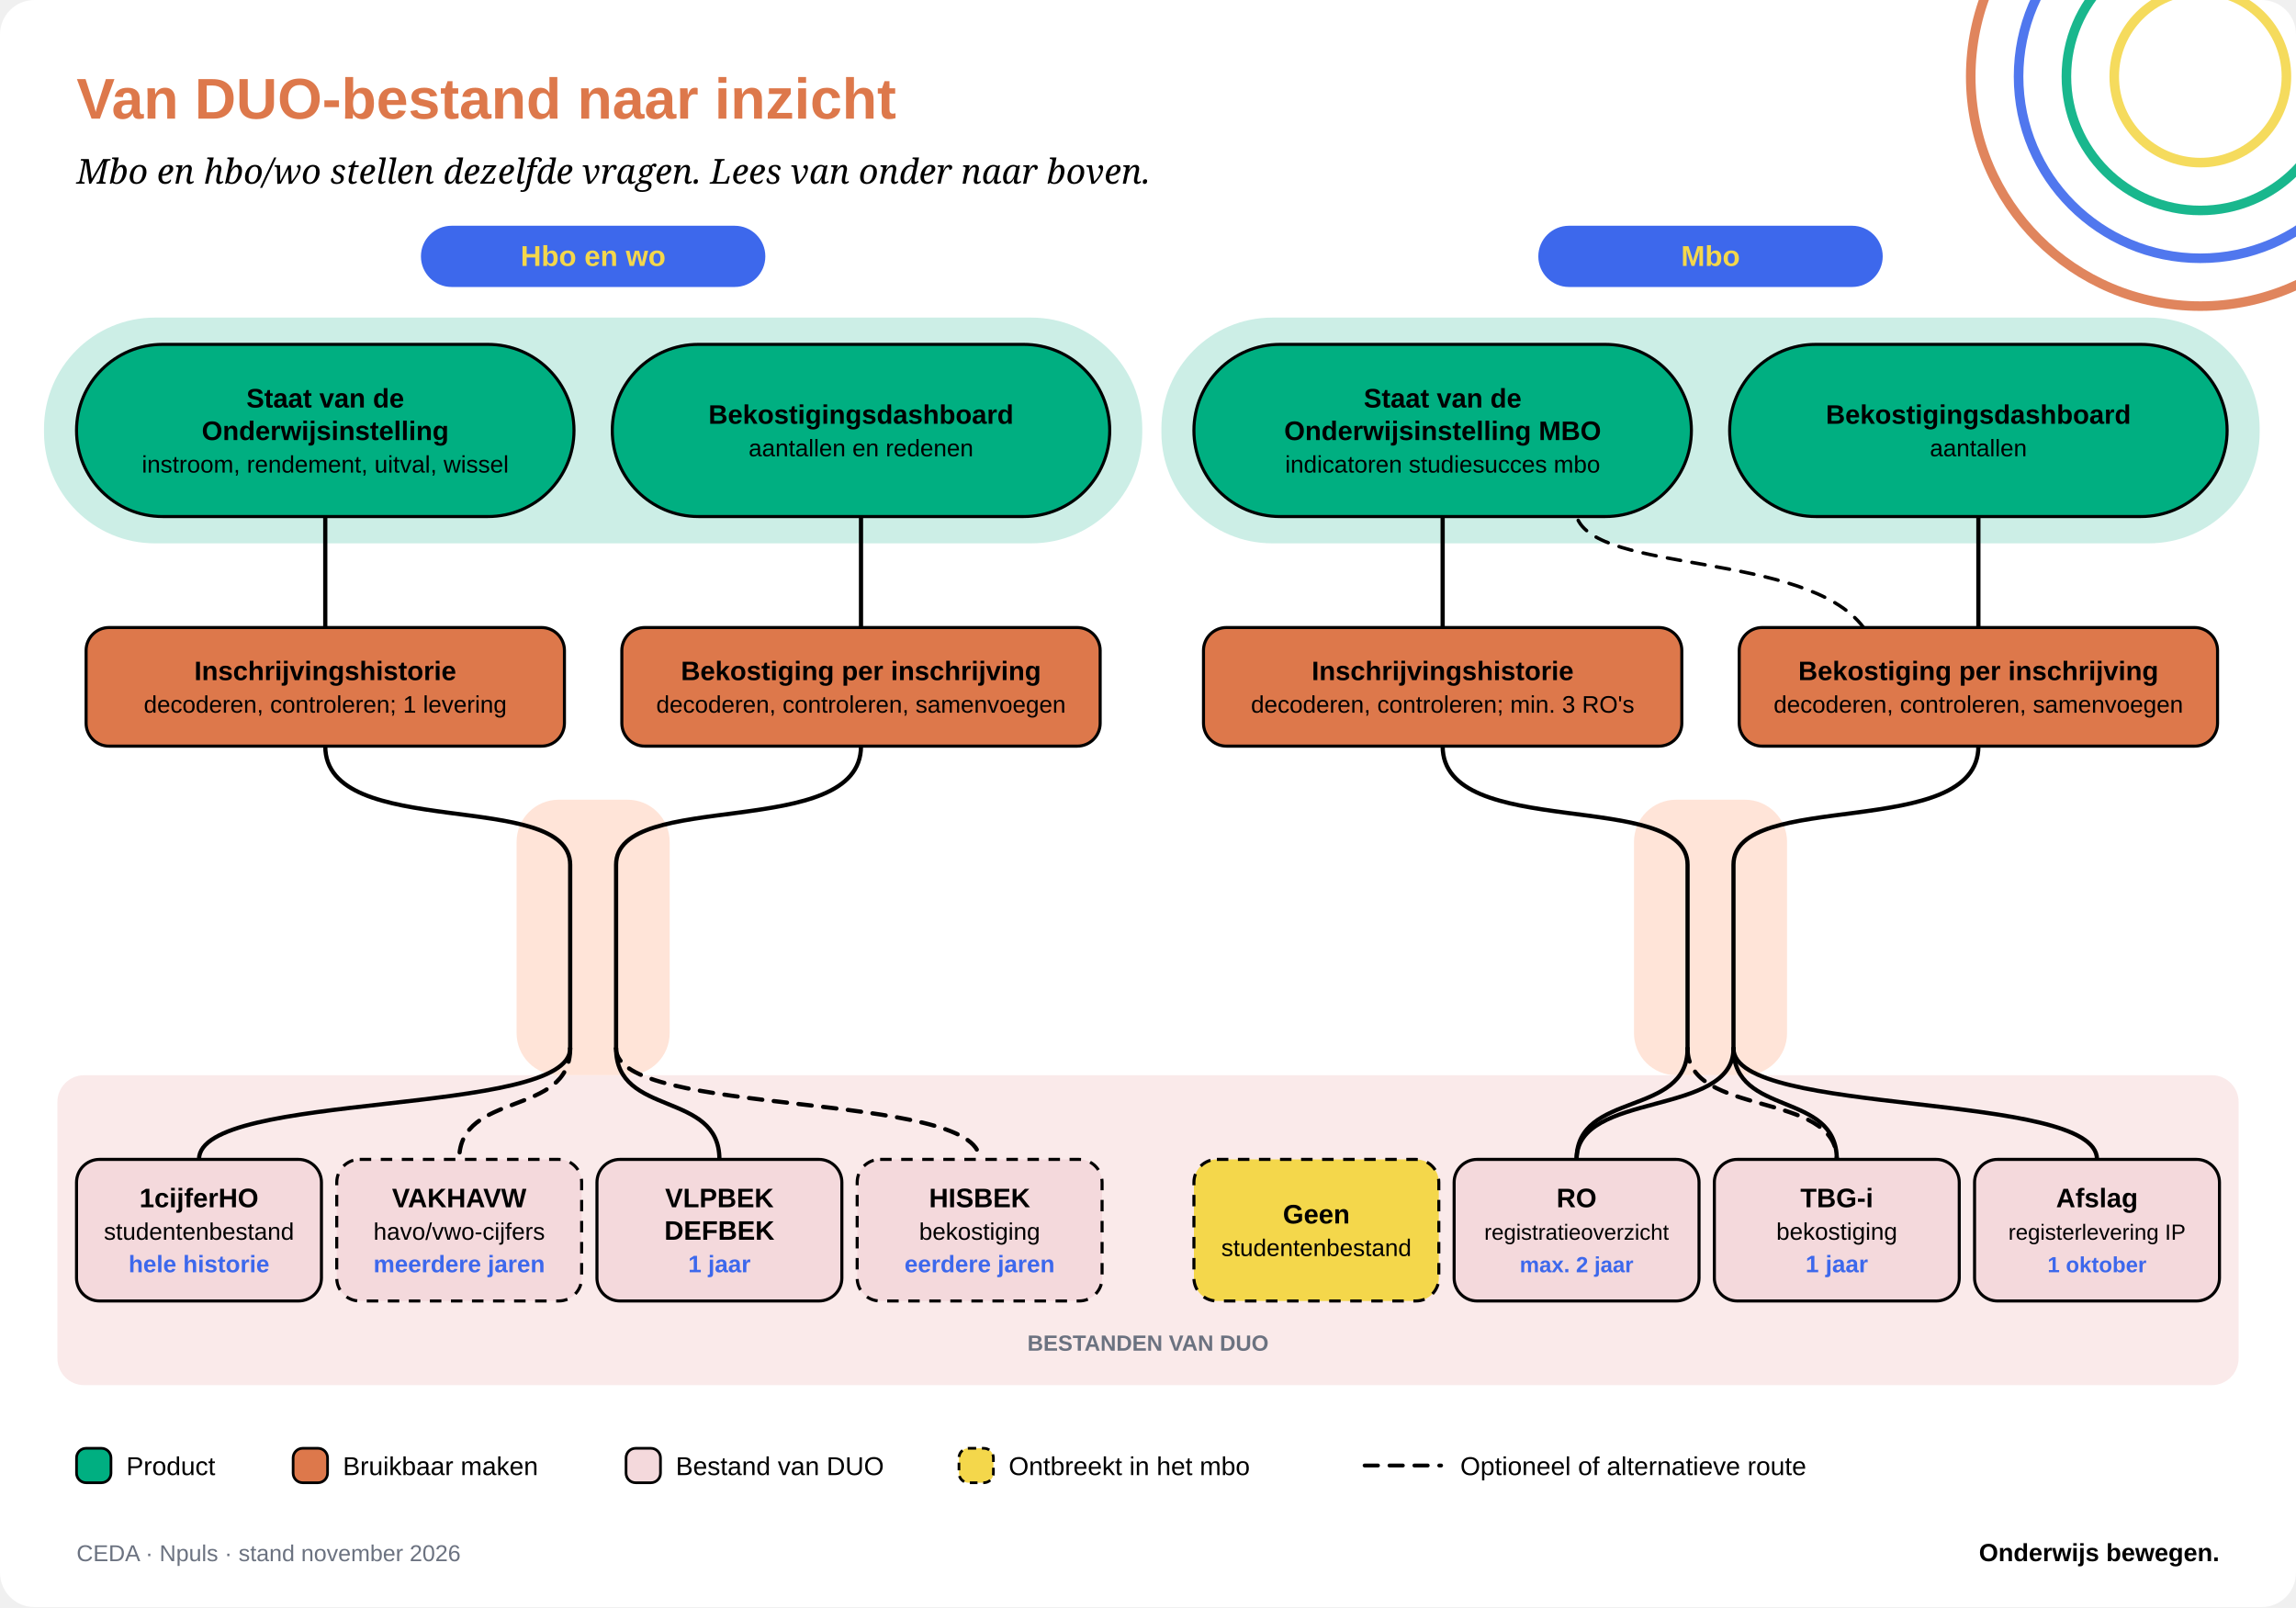
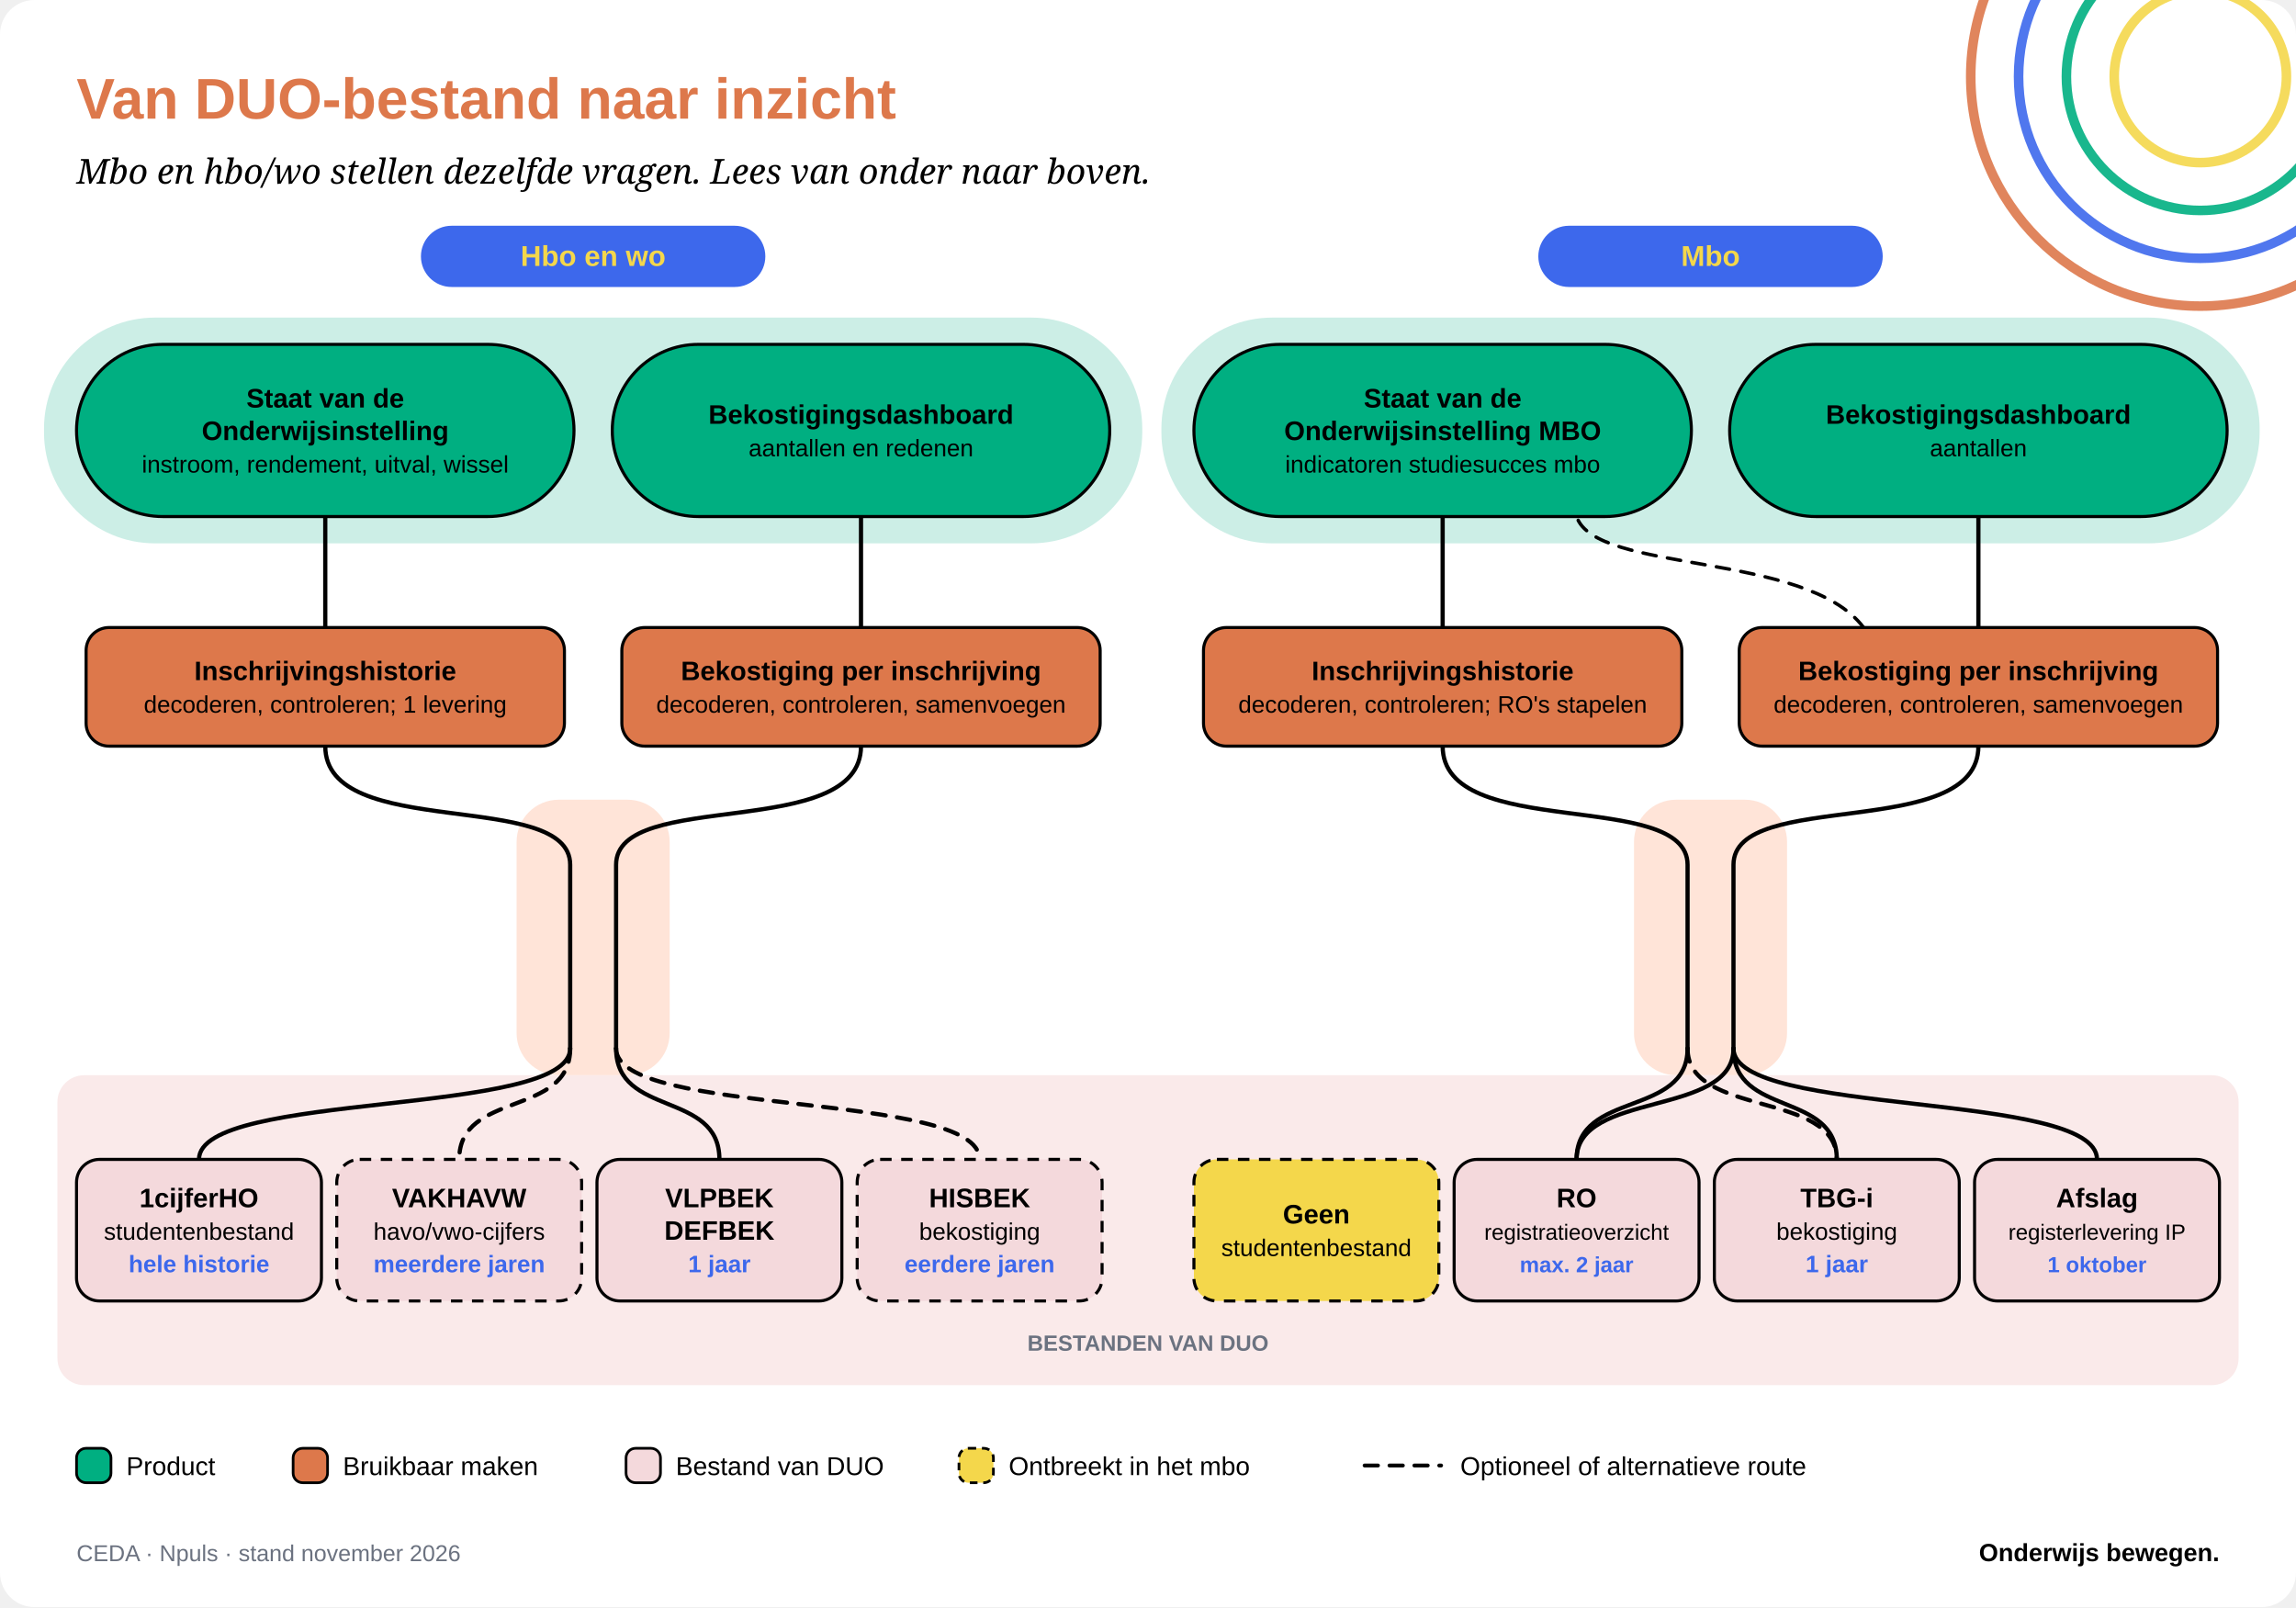
<svg xmlns="http://www.w3.org/2000/svg" viewBox="0 0 1200 840" width="1200" height="840" role="img" aria-labelledby="titel beschrijving">
  <defs>
    <clipPath id="kader">
      <rect width="1200" height="840" rx="18" />
    </clipPath>
  </defs>
  <rect width="1200" height="840" rx="18" fill="#FFFFFF" />
  <g clip-path="url(#kader)" fill="none" stroke-width="5">
    <circle cx="1150" cy="40" r="120" stroke="#DD784B" opacity="0.9" />
    <circle cx="1150" cy="40" r="95" stroke="#3D68EC" opacity="0.9" />
    <circle cx="1150" cy="40" r="70" stroke="#00AF81" opacity="0.9" />
    <circle cx="1150" cy="40" r="45" stroke="#F4D74B" opacity="0.9" />
  </g>
  <text x="40" y="62" font-family="'General Sans', Arial, Helvetica, sans-serif" font-size="30" font-weight="600" font-style="normal" fill="#DD784B" text-anchor="start">Van DUO-bestand naar inzicht</text>
  <text x="40" y="96" font-family="'Cooper Light BT', Georgia, serif" font-size="18" font-weight="400" font-style="italic" fill="#000000" text-anchor="start">Mbo en hbo/wo stellen dezelfde vragen. Lees van onder naar boven.</text>
  <rect x="30" y="562" width="1140" height="162" rx="14" fill="#FAEAEA" />
  <text x="600.0" y="706" font-family="'General Sans', Arial, Helvetica, sans-serif" font-size="11.5" font-weight="600" font-style="normal" fill="#6B7280" text-anchor="middle">BESTANDEN VAN DUO</text>
  <rect x="220" y="118" width="180" height="32" rx="16" fill="#3D68EC" />
  <text x="310" y="139" font-family="'General Sans', Arial, Helvetica, sans-serif" font-size="15" font-weight="600" font-style="normal" fill="#F4D74B" text-anchor="middle">Hbo en wo</text>
  <rect x="23" y="166" width="574" height="118" rx="58" fill="#CCEEE6" />
  <rect x="270" y="418" width="80" height="144" rx="22" fill="#FFE4D8" />
  <path d="M170,390 C170,440 298,412 298,452 L298,548" fill="none" stroke="#000000" stroke-width="2.2" stroke-linecap="round" />
  <path d="M298,548 C298,584 104.0,570 104.0,606" fill="none" stroke="#000000" stroke-width="2.2" stroke-linecap="round" />
  <path d="M298,548 C298,584 240.0,570 240.0,606" fill="none" stroke="#000000" stroke-width="2.2" stroke-linecap="round" stroke-dasharray="7 6" />
  <path d="M170,270 L170,328" fill="none" stroke="#000000" stroke-width="2.2" stroke-linecap="round" />
  <path d="M450,390 C450,440 322,412 322,452 L322,548" fill="none" stroke="#000000" stroke-width="2.2" stroke-linecap="round" />
  <path d="M322,548 C322,584 376.0,570 376.0,606" fill="none" stroke="#000000" stroke-width="2.2" stroke-linecap="round" />
  <path d="M322,548 C322,584 512.0,570 512.0,606" fill="none" stroke="#000000" stroke-width="2.2" stroke-linecap="round" stroke-dasharray="7 6" />
  <path d="M450,270 L450,328" fill="none" stroke="#000000" stroke-width="2.2" stroke-linecap="round" />
  <rect x="40.0" y="180" width="260" height="90" rx="45" fill="#00AF81" stroke="#000000" stroke-width="1.6" />
  <text x="170" y="213.0" font-family="'General Sans', Arial, Helvetica, sans-serif" font-size="14" font-weight="600" font-style="normal" fill="#000000" text-anchor="middle">Staat van de</text>
  <text x="170" y="230.0" font-family="'General Sans', Arial, Helvetica, sans-serif" font-size="14" font-weight="600" font-style="normal" fill="#000000" text-anchor="middle">Onderwijsinstelling</text>
  <text x="170" y="247.0" font-family="'General Sans', Arial, Helvetica, sans-serif" font-size="12.5" font-weight="400" font-style="normal" fill="#000000" text-anchor="middle">instroom, rendement, uitval, wissel</text>
  <rect x="45.0" y="328" width="250" height="62" rx="12" fill="#DD784B" stroke="#000000" stroke-width="1.6" />
  <text x="170" y="355.5" font-family="'General Sans', Arial, Helvetica, sans-serif" font-size="14" font-weight="600" font-style="normal" fill="#000000" text-anchor="middle">Inschrijvingshistorie</text>
  <text x="170" y="372.5" font-family="'General Sans', Arial, Helvetica, sans-serif" font-size="12.5" font-weight="400" font-style="normal" fill="#000000" text-anchor="middle">decoderen, controleren; 1 levering</text>
  <rect x="320.0" y="180" width="260" height="90" rx="45" fill="#00AF81" stroke="#000000" stroke-width="1.6" />
  <text x="450" y="221.5" font-family="'General Sans', Arial, Helvetica, sans-serif" font-size="14" font-weight="600" font-style="normal" fill="#000000" text-anchor="middle">Bekostigingsdashboard</text>
  <text x="450" y="238.5" font-family="'General Sans', Arial, Helvetica, sans-serif" font-size="12.5" font-weight="400" font-style="normal" fill="#000000" text-anchor="middle">aantallen en redenen</text>
  <rect x="325.0" y="328" width="250" height="62" rx="12" fill="#DD784B" stroke="#000000" stroke-width="1.6" />
  <text x="450" y="355.5" font-family="'General Sans', Arial, Helvetica, sans-serif" font-size="14" font-weight="600" font-style="normal" fill="#000000" text-anchor="middle">Bekostiging per inschrijving</text>
  <text x="450" y="372.5" font-family="'General Sans', Arial, Helvetica, sans-serif" font-size="12.5" font-weight="400" font-style="normal" fill="#000000" text-anchor="middle">decoderen, controleren, samenvoegen</text>
  <rect x="40.0" y="606" width="128" height="74" rx="12" fill="#F4D9DC" stroke="#000000" stroke-width="1.6" />
  <text x="104.0" y="631.0" font-family="'General Sans', Arial, Helvetica, sans-serif" font-size="14" font-weight="600" font-style="normal" fill="#000000" text-anchor="middle">1cijferHO</text>
  <text x="104.0" y="648.0" font-family="'General Sans', Arial, Helvetica, sans-serif" font-size="12.5" font-weight="400" font-style="normal" fill="#000000" text-anchor="middle">studentenbestand</text>
  <text x="104.0" y="665.0" font-family="'General Sans', Arial, Helvetica, sans-serif" font-size="12.5" font-weight="600" font-style="normal" fill="#3D68EC" text-anchor="middle">hele historie</text>
  <rect x="176.0" y="606" width="128" height="74" rx="12" fill="#F4D9DC" stroke="#000000" stroke-width="1.6" stroke-dasharray="6 5" />
  <text x="240.0" y="631.0" font-family="'General Sans', Arial, Helvetica, sans-serif" font-size="14" font-weight="600" font-style="normal" fill="#000000" text-anchor="middle">VAKHAVW</text>
  <text x="240.0" y="648.0" font-family="'General Sans', Arial, Helvetica, sans-serif" font-size="12.5" font-weight="400" font-style="normal" fill="#000000" text-anchor="middle">havo/vwo-cijfers</text>
  <text x="240.0" y="665.0" font-family="'General Sans', Arial, Helvetica, sans-serif" font-size="12.5" font-weight="600" font-style="normal" fill="#3D68EC" text-anchor="middle">meerdere jaren</text>
  <rect x="312.0" y="606" width="128" height="74" rx="12" fill="#F4D9DC" stroke="#000000" stroke-width="1.6" />
  <text x="376.0" y="631.0" font-family="'General Sans', Arial, Helvetica, sans-serif" font-size="14" font-weight="600" font-style="normal" fill="#000000" text-anchor="middle">VLPBEK</text>
  <text x="376.0" y="648.0" font-family="'General Sans', Arial, Helvetica, sans-serif" font-size="14" font-weight="600" font-style="normal" fill="#000000" text-anchor="middle">DEFBEK</text>
  <text x="376.0" y="665.0" font-family="'General Sans', Arial, Helvetica, sans-serif" font-size="12.5" font-weight="600" font-style="normal" fill="#3D68EC" text-anchor="middle">1 jaar</text>
  <rect x="448.0" y="606" width="128" height="74" rx="12" fill="#F4D9DC" stroke="#000000" stroke-width="1.6" stroke-dasharray="6 5" />
  <text x="512.0" y="631.0" font-family="'General Sans', Arial, Helvetica, sans-serif" font-size="14" font-weight="600" font-style="normal" fill="#000000" text-anchor="middle">HISBEK</text>
  <text x="512.0" y="648.0" font-family="'General Sans', Arial, Helvetica, sans-serif" font-size="12.5" font-weight="400" font-style="normal" fill="#000000" text-anchor="middle">bekostiging</text>
  <text x="512.0" y="665.0" font-family="'General Sans', Arial, Helvetica, sans-serif" font-size="12.5" font-weight="600" font-style="normal" fill="#3D68EC" text-anchor="middle">eerdere jaren</text>
  <rect x="804" y="118" width="180" height="32" rx="16" fill="#3D68EC" />
  <text x="894" y="139" font-family="'General Sans', Arial, Helvetica, sans-serif" font-size="15" font-weight="600" font-style="normal" fill="#F4D74B" text-anchor="middle">Mbo</text>
  <rect x="607" y="166" width="574" height="118" rx="58" fill="#CCEEE6" />
  <rect x="854" y="418" width="80" height="144" rx="22" fill="#FFE4D8" />
  <path d="M754,390 C754,440 882,412 882,452 L882,548" fill="none" stroke="#000000" stroke-width="2.2" stroke-linecap="round" />
  <path d="M882,548 C882,584 824.0,570 824.0,606" fill="none" stroke="#000000" stroke-width="2.2" stroke-linecap="round" />
  <path d="M882,548 C882,584 960.0,570 960.0,606" fill="none" stroke="#000000" stroke-width="2.2" stroke-linecap="round" stroke-dasharray="7 6" />
  <path d="M754,270 L754,328" fill="none" stroke="#000000" stroke-width="2.2" stroke-linecap="round" />
  <path d="M1034,390 C1034,440 906,412 906,452 L906,548" fill="none" stroke="#000000" stroke-width="2.2" stroke-linecap="round" />
  <path d="M906,548 C906,584 824.0,570 824.0,606" fill="none" stroke="#000000" stroke-width="2.2" stroke-linecap="round" />
  <path d="M906,548 C906,584 960.0,570 960.0,606" fill="none" stroke="#000000" stroke-width="2.2" stroke-linecap="round" />
  <path d="M906,548 C906,584 1096.0,570 1096.0,606" fill="none" stroke="#000000" stroke-width="2.2" stroke-linecap="round" />
  <path d="M1034,270 L1034,328" fill="none" stroke="#000000" stroke-width="2.2" stroke-linecap="round" />
  <path d="M974,328 C944,288 834,300 824,270" fill="none" stroke="#000000" stroke-width="1.8" stroke-linecap="round" stroke-dasharray="7 6" />
  <rect x="624.0" y="180" width="260" height="90" rx="45" fill="#00AF81" stroke="#000000" stroke-width="1.6" />
  <text x="754" y="213.0" font-family="'General Sans', Arial, Helvetica, sans-serif" font-size="14" font-weight="600" font-style="normal" fill="#000000" text-anchor="middle">Staat van de</text>
  <text x="754" y="230.0" font-family="'General Sans', Arial, Helvetica, sans-serif" font-size="14" font-weight="600" font-style="normal" fill="#000000" text-anchor="middle">Onderwijsinstelling MBO</text>
  <text x="754" y="247.0" font-family="'General Sans', Arial, Helvetica, sans-serif" font-size="12.5" font-weight="400" font-style="normal" fill="#000000" text-anchor="middle">indicatoren studiesucces mbo</text>
  <rect x="629.0" y="328" width="250" height="62" rx="12" fill="#DD784B" stroke="#000000" stroke-width="1.6" />
  <text x="754" y="355.5" font-family="'General Sans', Arial, Helvetica, sans-serif" font-size="14" font-weight="600" font-style="normal" fill="#000000" text-anchor="middle">Inschrijvingshistorie</text>
-   <text x="754" y="372.5" font-family="'General Sans', Arial, Helvetica, sans-serif" font-size="12.5" font-weight="400" font-style="normal" fill="#000000" text-anchor="middle">decoderen, controleren; min. 3 RO's</text>
+   <text x="754" y="372.5" font-family="'General Sans', Arial, Helvetica, sans-serif" font-size="12.5" font-weight="400" font-style="normal" fill="#000000" text-anchor="middle">decoderen, controleren; RO's stapelen</text>
  <rect x="904.0" y="180" width="260" height="90" rx="45" fill="#00AF81" stroke="#000000" stroke-width="1.6" />
  <text x="1034" y="221.5" font-family="'General Sans', Arial, Helvetica, sans-serif" font-size="14" font-weight="600" font-style="normal" fill="#000000" text-anchor="middle">Bekostigingsdashboard</text>
  <text x="1034" y="238.5" font-family="'General Sans', Arial, Helvetica, sans-serif" font-size="12.5" font-weight="400" font-style="normal" fill="#000000" text-anchor="middle">aantallen</text>
  <rect x="909.0" y="328" width="250" height="62" rx="12" fill="#DD784B" stroke="#000000" stroke-width="1.6" />
  <text x="1034" y="355.5" font-family="'General Sans', Arial, Helvetica, sans-serif" font-size="14" font-weight="600" font-style="normal" fill="#000000" text-anchor="middle">Bekostiging per inschrijving</text>
  <text x="1034" y="372.5" font-family="'General Sans', Arial, Helvetica, sans-serif" font-size="12.5" font-weight="400" font-style="normal" fill="#000000" text-anchor="middle">decoderen, controleren, samenvoegen</text>
  <rect x="624.0" y="606" width="128" height="74" rx="12" fill="#F4D74B" stroke="#000000" stroke-width="1.6" stroke-dasharray="6 5" />
  <text x="688.0" y="639.5" font-family="'General Sans', Arial, Helvetica, sans-serif" font-size="14" font-weight="600" font-style="normal" fill="#000000" text-anchor="middle">Geen</text>
  <text x="688.0" y="656.5" font-family="'General Sans', Arial, Helvetica, sans-serif" font-size="12.5" font-weight="400" font-style="normal" fill="#000000" text-anchor="middle">studentenbestand</text>
  <rect x="760.0" y="606" width="128" height="74" rx="12" fill="#F4D9DC" stroke="#000000" stroke-width="1.6" />
  <text x="824.0" y="631.0" font-family="'General Sans', Arial, Helvetica, sans-serif" font-size="14" font-weight="600" font-style="normal" fill="#000000" text-anchor="middle">RO</text>
  <text x="824.0" y="648.0" font-family="'General Sans', Arial, Helvetica, sans-serif" font-size="11.5" font-weight="400" font-style="normal" fill="#000000" text-anchor="middle">registratieoverzicht</text>
  <text x="824.0" y="665.0" font-family="'General Sans', Arial, Helvetica, sans-serif" font-size="11.5" font-weight="600" font-style="normal" fill="#3D68EC" text-anchor="middle">max. 2 jaar</text>
  <rect x="896.0" y="606" width="128" height="74" rx="12" fill="#F4D9DC" stroke="#000000" stroke-width="1.6" />
  <text x="960.0" y="631.0" font-family="'General Sans', Arial, Helvetica, sans-serif" font-size="14" font-weight="600" font-style="normal" fill="#000000" text-anchor="middle">TBG-i</text>
  <text x="960.0" y="648.0" font-family="'General Sans', Arial, Helvetica, sans-serif" font-size="12.5" font-weight="400" font-style="normal" fill="#000000" text-anchor="middle">bekostiging</text>
  <text x="960.0" y="665.0" font-family="'General Sans', Arial, Helvetica, sans-serif" font-size="12.5" font-weight="600" font-style="normal" fill="#3D68EC" text-anchor="middle">1 jaar</text>
  <rect x="1032.0" y="606" width="128" height="74" rx="12" fill="#F4D9DC" stroke="#000000" stroke-width="1.6" />
  <text x="1096.0" y="631.0" font-family="'General Sans', Arial, Helvetica, sans-serif" font-size="14" font-weight="600" font-style="normal" fill="#000000" text-anchor="middle">Afslag</text>
  <text x="1096.0" y="648.0" font-family="'General Sans', Arial, Helvetica, sans-serif" font-size="11.5" font-weight="400" font-style="normal" fill="#000000" text-anchor="middle">registerlevering IP</text>
  <text x="1096.0" y="665.0" font-family="'General Sans', Arial, Helvetica, sans-serif" font-size="11.5" font-weight="600" font-style="normal" fill="#3D68EC" text-anchor="middle">1 oktober</text>
  <rect x="40" y="757" width="18" height="18" rx="5" fill="#00AF81" stroke="#000000" stroke-width="1.4" />
  <text x="66" y="771" font-family="'General Sans', Arial, Helvetica, sans-serif" font-size="13.5" font-weight="400" font-style="normal" fill="#000000" text-anchor="start">Product</text>
  <rect x="153.2" y="757" width="18" height="18" rx="5" fill="#DD784B" stroke="#000000" stroke-width="1.4" />
  <text x="179.2" y="771" font-family="'General Sans', Arial, Helvetica, sans-serif" font-size="13.5" font-weight="400" font-style="normal" fill="#000000" text-anchor="start">Bruikbaar maken</text>
  <rect x="327.2" y="757" width="18" height="18" rx="5" fill="#F4D9DC" stroke="#000000" stroke-width="1.4" />
  <text x="353.2" y="771" font-family="'General Sans', Arial, Helvetica, sans-serif" font-size="13.5" font-weight="400" font-style="normal" fill="#000000" text-anchor="start">Bestand van DUO</text>
  <rect x="501.2" y="757" width="18" height="18" rx="5" fill="#F4D74B" stroke="#000000" stroke-width="1.4" stroke-dasharray="4 3" />
  <text x="527.2" y="771" font-family="'General Sans', Arial, Helvetica, sans-serif" font-size="13.5" font-weight="400" font-style="normal" fill="#000000" text-anchor="start">Ontbreekt in het mbo</text>
  <path d="M713.2,766 L753.2,766" fill="none" stroke="#000000" stroke-width="2" stroke-linecap="round" stroke-dasharray="7 6" />
  <text x="763.2" y="771" font-family="'General Sans', Arial, Helvetica, sans-serif" font-size="13.5" font-weight="400" font-style="normal" fill="#000000" text-anchor="start">Optioneel of alternatieve route</text>
  <text x="40" y="816" font-family="'General Sans', Arial, Helvetica, sans-serif" font-size="12" font-weight="400" font-style="normal" fill="#6B7280" text-anchor="start">CEDA · Npuls · stand november 2026</text>
  <text x="1160" y="816" font-family="'General Sans', Arial, Helvetica, sans-serif" font-size="13" font-weight="600" font-style="normal" fill="#000000" text-anchor="end">Onderwijs bewegen.</text>
</svg>
